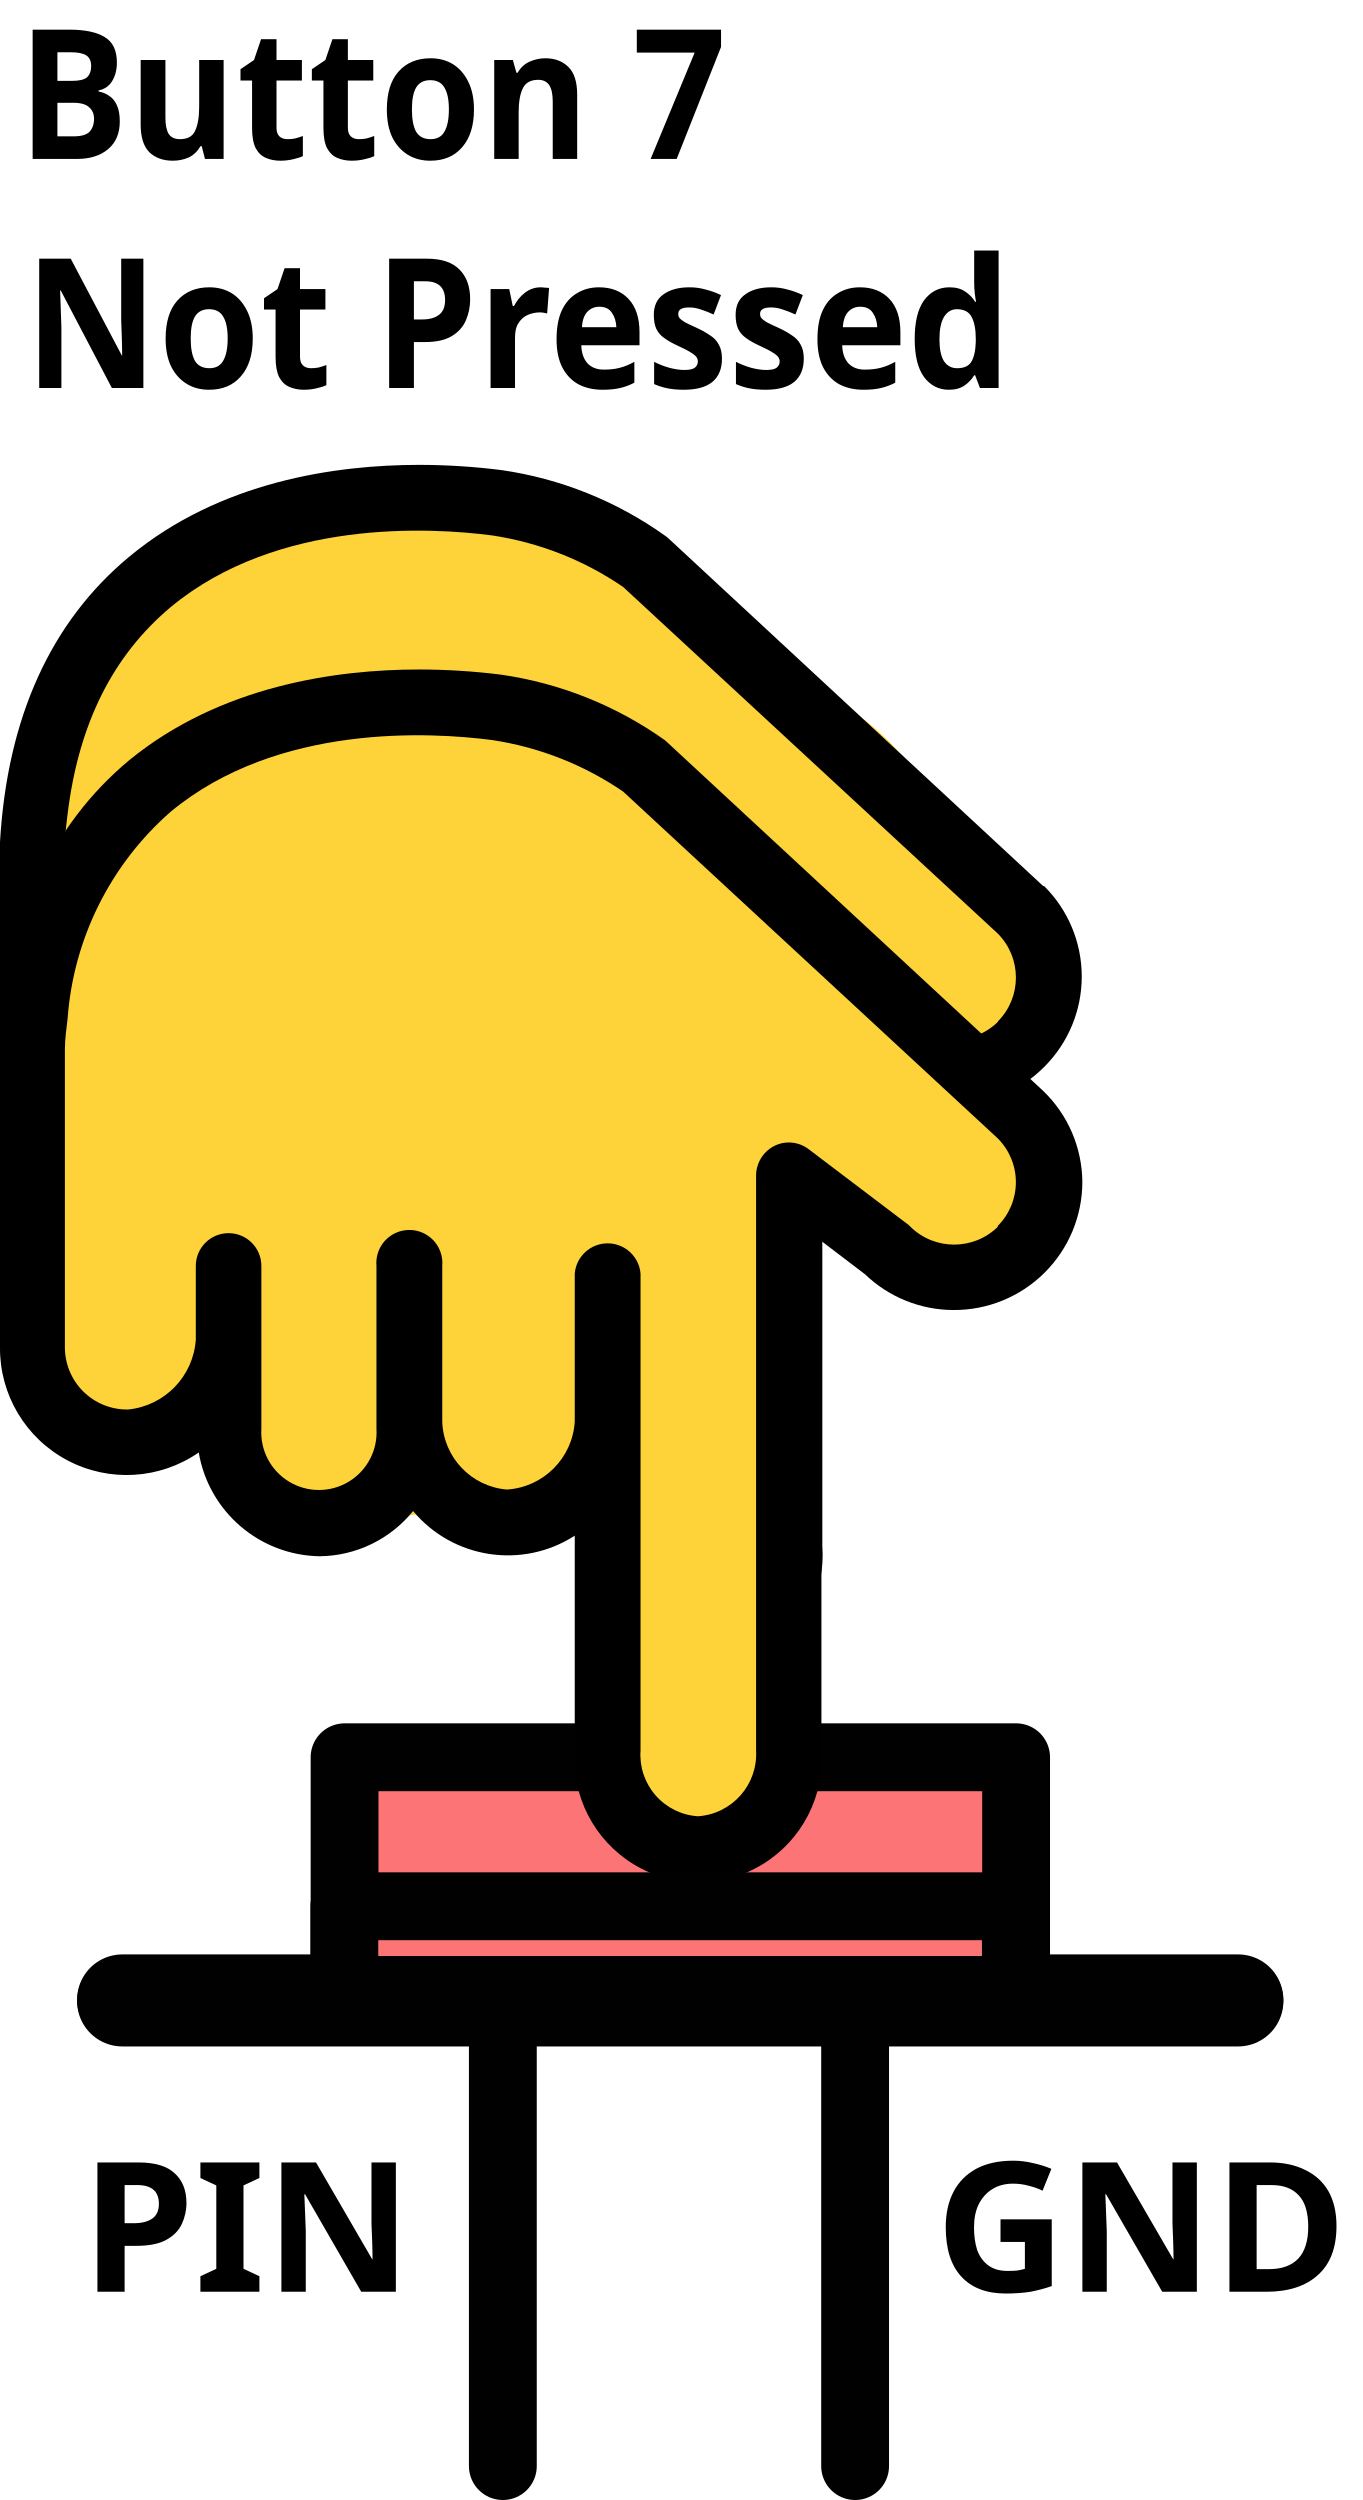
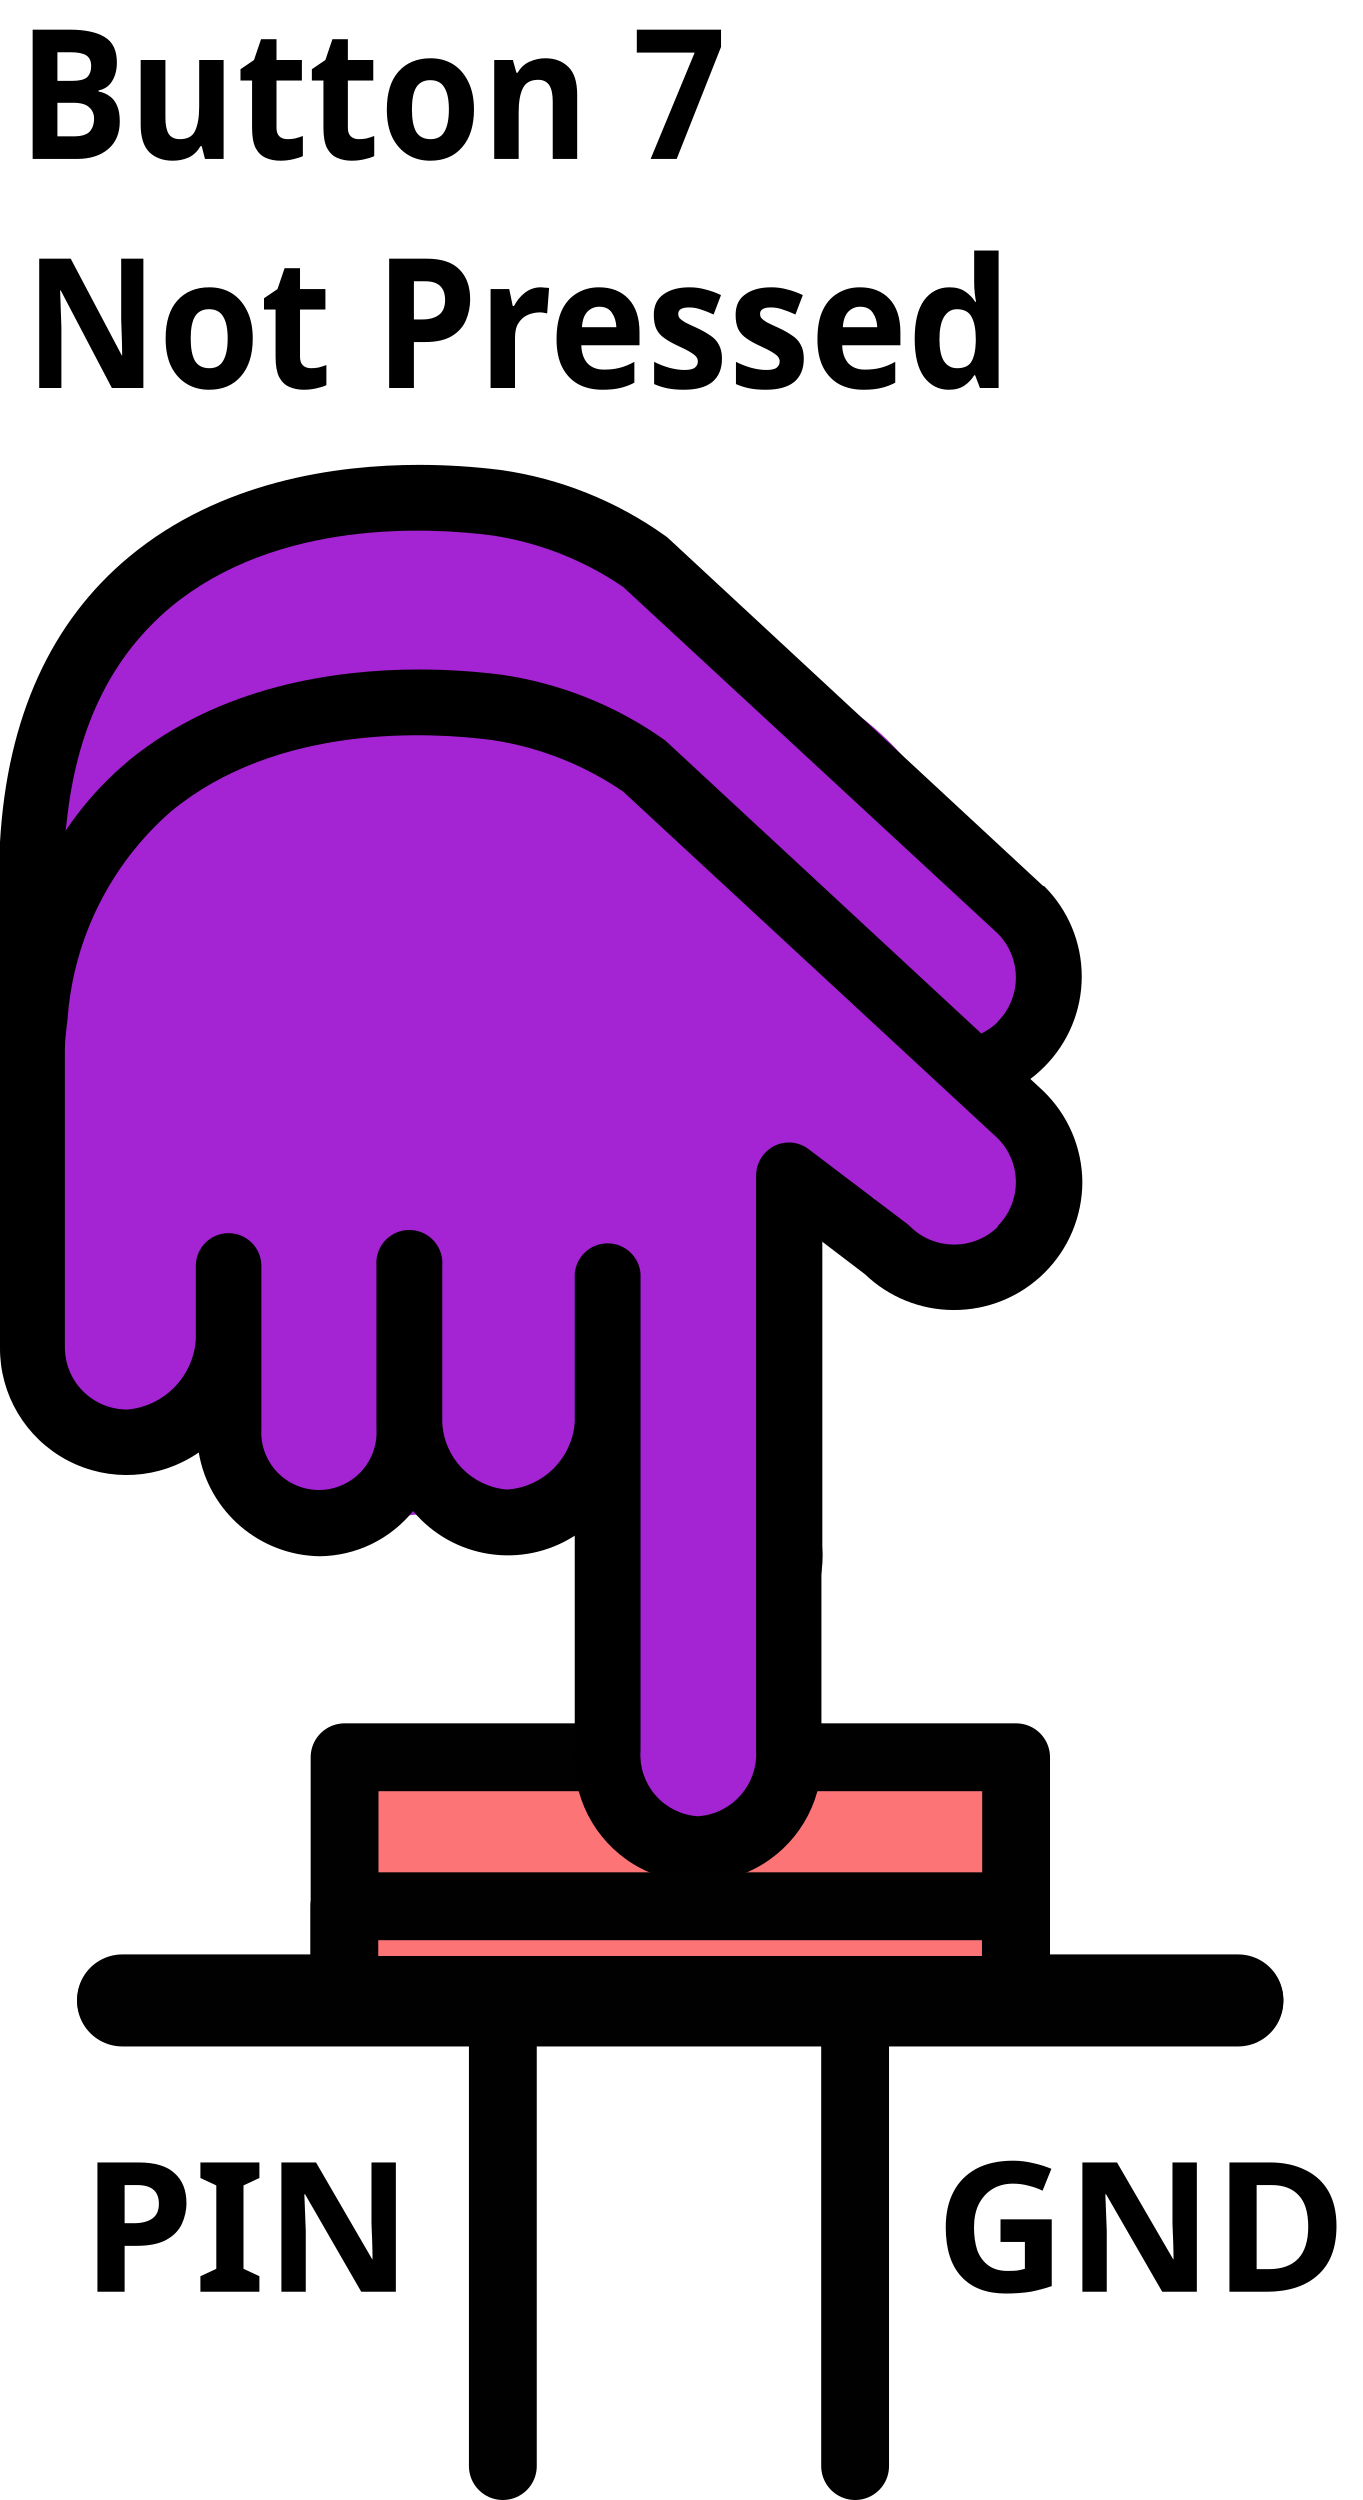
<svg xmlns="http://www.w3.org/2000/svg" width="60.26" height="110.57" viewBox="0 0 60.26 110.57">
  <g id="BUTTON_NOT_PRESSED">
    <g>
-       <path d="M58,49.7a8,8,0,0,0-4-4.23,3.28,3.28,0,0,0-.12-.88c-1.19-4.41-6.4-7.41-11.06-8.32a3.72,3.72,0,0,0-.75-.8c-1.63-1.34-3.32-3.23-5.37-3.88a21.06,21.06,0,0,0-3-.31c-1.21-.2-2.35-.74-3.57-.85-2.16-.2-4.31,1-6.27,1.88-.65.14-1.3.29-1.94.48A19.32,19.32,0,0,0,19.51,34a3.32,3.32,0,0,0-.74.14l-.11,0a3.76,3.76,0,0,0-2.36,2.1,3.94,3.94,0,0,0-1.62,1.29c-2.21,2.93-1.1,7-1.12,10.44,0,4.34-.14,8.61,1.37,12.74,1,2.74,4.72,3.56,6.45,1.5,0,.17,0,.33,0,.5.11,1.85,1.62,4,3.73,3.74,2.31-.24,4.71-.7,7-.73,1.7,0,3.08.51,4.76-.1A4.32,4.32,0,0,0,38,65.06c0,.54.08,1.08.1,1.64a33.18,33.18,0,0,0,1,5.27c0,1.67-.07,3.35-.11,5-.1,4.81,7.37,4.81,7.48,0l0-1.63a3.54,3.54,0,0,0,.29-1.68,17.16,17.16,0,0,0-.21-1.91q.16-8.07.34-16.14c0-1.47.16-3,.24-4.6l.18.06c.86.19,3.85,1.66,3.44.6C52.52,56.13,59.75,54.2,58,49.7Z" transform="translate(-12.13 -7.81)" fill="#fdd339" />
+       <path id="COLOR_BTN_NOT_PRESSED" d="M58,49.7a8,8,0,0,0-4-4.23,3.28,3.28,0,0,0-.12-.88c-1.19-4.41-6.4-7.41-11.06-8.32a3.72,3.72,0,0,0-.75-.8c-1.63-1.34-3.32-3.23-5.37-3.88a21.06,21.06,0,0,0-3-.31c-1.21-.2-2.35-.74-3.57-.85-2.16-.2-4.31,1-6.27,1.88-.65.14-1.3.29-1.94.48A19.32,19.32,0,0,0,19.51,34a3.32,3.32,0,0,0-.74.14l-.11,0a3.76,3.76,0,0,0-2.36,2.1,3.94,3.94,0,0,0-1.62,1.29c-2.21,2.93-1.1,7-1.12,10.44,0,4.34-.14,8.61,1.37,12.74,1,2.74,4.72,3.56,6.45,1.5,0,.17,0,.33,0,.5.11,1.85,1.62,4,3.73,3.74,2.31-.24,4.71-.7,7-.73,1.7,0,3.08.51,4.76-.1A4.32,4.32,0,0,0,38,65.06c0,.54.08,1.08.1,1.64a33.18,33.18,0,0,0,1,5.27c0,1.67-.07,3.35-.11,5-.1,4.81,7.37,4.81,7.48,0l0-1.63a3.54,3.54,0,0,0,.29-1.68,17.16,17.16,0,0,0-.21-1.91q.16-8.07.34-16.14c0-1.47.16-3,.24-4.6l.18.06c.86.19,3.85,1.66,3.44.6C52.52,56.13,59.75,54.2,58,49.7Z" transform="translate(-12.13 -7.81)" fill="#a424d3" />
      <path d="M58.27,47,41.65,31.58l-.11-.08a16.52,16.52,0,0,0-7.24-2.9,29.25,29.25,0,0,0-3.62-.23c-3.71,0-8.81.73-12.82,4.05-3.49,2.89-5.41,7.14-5.73,12.63V58.34A5.61,5.61,0,0,0,20.92,63a5.51,5.51,0,0,0,5.36,4.59,5.36,5.36,0,0,0,4.12-2,5.69,5.69,0,0,0,4.19,2,5.57,5.57,0,0,0,3-.87v9.46a5.47,5.47,0,1,0,10.91,0V53.65l1.93,1.47A5.65,5.65,0,0,0,58.31,55a5.64,5.64,0,0,0,0-8Zm-2,6a2.78,2.78,0,0,1-3.89,0,1,1,0,0,0-.15-.14l-4.33-3.28a1.46,1.46,0,0,0-1.53-.15,1.5,1.5,0,0,0-.81,1.31V76.18a2.57,2.57,0,1,1-5.09,0V55.09a1.46,1.46,0,0,0-2.91,0v6.55a3.21,3.21,0,0,1-3,3,3.12,3.12,0,0,1-2.85-3v-6.9a1.46,1.46,0,1,0-2.91,0v7.2a2.55,2.55,0,1,1-5.09,0v-7.2a1.46,1.46,0,1,0-2.91,0V58a3.32,3.32,0,0,1-3,3.09A2.75,2.75,0,0,1,15,58.34V45.18c0-.47.07-.93.12-1.37.49-4,2-7,4.56-9.15,4.73-3.92,11.52-3.52,14.21-3.17a13.93,13.93,0,0,1,5.8,2.28L56.26,49.1a2.76,2.76,0,0,1,0,3.89Z" transform="translate(-12.13 -7.81)" />
    </g>
    <rect x="15.24" y="77.72" width="29.7" height="10.72" stroke-width="3" stroke="#020101" stroke-linecap="round" stroke-linejoin="round" fill="#fd7476" />
    <line x1="5.41" y1="88.44" x2="54.76" y2="88.44" fill="none" stroke="#020101" stroke-linecap="round" stroke-linejoin="round" stroke-width="4" />
    <path d="M20.37,30.91" transform="translate(-12.13 -7.81)" />
  </g>
  <g id="BUTTON_PRESSED">
    <g>
-       <path d="M58,58.75a8,8,0,0,0-4-4.23,3.73,3.73,0,0,0-.12-.88c-1.2-4.41-6.4-7.41-11.07-8.31a3.49,3.49,0,0,0-.74-.81c-1.63-1.34-3.32-3.23-5.38-3.88a20.92,20.92,0,0,0-3-.31c-1.21-.2-2.35-.74-3.58-.85-2.15-.2-4.31,1-6.26,1.88-.66.14-1.31.29-1.94.49A17,17,0,0,0,19.51,43a3.22,3.22,0,0,0-.74.14l-.11,0a3.72,3.72,0,0,0-2.36,2.11,3.83,3.83,0,0,0-1.62,1.28c-2.22,2.93-1.1,7-1.12,10.44,0,4.34-.14,8.61,1.37,12.74,1,2.74,4.72,3.56,6.45,1.5,0,.17,0,.33,0,.5.12,1.86,1.63,4,3.74,3.74,2.31-.24,4.7-.7,7-.73,1.71,0,3.08.51,4.77-.1A4.32,4.32,0,0,0,38,74.11c0,.54.08,1.08.1,1.64a34.32,34.32,0,0,0,1,5.27c0,1.67-.07,3.35-.1,5-.1,4.81,7.37,4.81,7.47,0,0-.54,0-1.08,0-1.62a3.73,3.73,0,0,0,.29-1.69,15.09,15.09,0,0,0-.22-1.91q.18-8.07.35-16.14c0-1.46.16-3,.24-4.6l.18.06c.86.2,3.85,1.66,3.44.6C52.51,65.18,59.74,63.25,58,58.75Z" transform="translate(-12.13 -7.81)" fill="#fdd339" />
+       <path id="COLOR_BTN_PRESSED" d="M58,58.75a8,8,0,0,0-4-4.23,3.73,3.73,0,0,0-.12-.88c-1.2-4.41-6.4-7.41-11.07-8.31a3.49,3.49,0,0,0-.74-.81c-1.63-1.34-3.32-3.23-5.38-3.88a20.92,20.92,0,0,0-3-.31c-1.21-.2-2.35-.74-3.58-.85-2.15-.2-4.31,1-6.26,1.88-.66.14-1.31.29-1.94.49A17,17,0,0,0,19.51,43a3.22,3.22,0,0,0-.74.14l-.11,0a3.72,3.72,0,0,0-2.36,2.11,3.83,3.83,0,0,0-1.62,1.28c-2.22,2.93-1.1,7-1.12,10.44,0,4.34-.14,8.61,1.37,12.74,1,2.74,4.72,3.56,6.45,1.5,0,.17,0,.33,0,.5.12,1.86,1.63,4,3.74,3.74,2.31-.24,4.7-.7,7-.73,1.71,0,3.08.51,4.77-.1A4.32,4.32,0,0,0,38,74.11c0,.54.08,1.08.1,1.64a34.32,34.32,0,0,0,1,5.27c0,1.67-.07,3.35-.1,5-.1,4.81,7.37,4.81,7.47,0,0-.54,0-1.08,0-1.62a3.73,3.73,0,0,0,.29-1.69,15.09,15.09,0,0,0-.22-1.91q.18-8.07.35-16.14c0-1.46.16-3,.24-4.6l.18.06c.86.2,3.85,1.66,3.44.6C52.51,65.18,59.74,63.25,58,58.75Z" transform="translate(-12.13 -7.81)" fill="#a424d3" />
      <path d="M58.27,56.06,41.64,40.64l-.1-.09a16.58,16.58,0,0,0-7.24-2.9,29.3,29.3,0,0,0-3.63-.23c-3.71,0-8.8.73-12.81,4-3.49,2.9-5.42,7.14-5.73,12.63V67.39a5.6,5.6,0,0,0,8.79,4.66,5.51,5.51,0,0,0,5.35,4.59,5.38,5.38,0,0,0,4.13-2,5.46,5.46,0,0,0,7.15,1.09v9.46a5.47,5.47,0,1,0,10.91,0V62.7l1.93,1.47a5.66,5.66,0,0,0,3.91,1.58A5.67,5.67,0,0,0,60,60.09,5.65,5.65,0,0,0,58.27,56.06Zm-2,6a2.76,2.76,0,0,1-3.88,0,.64.64,0,0,0-.15-.13l-4.34-3.29a1.44,1.44,0,0,0-1.52-.15,1.48,1.48,0,0,0-.81,1.31V85.23A2.76,2.76,0,0,1,43,88.14a2.72,2.72,0,0,1-2.54-2.91V64.14a1.46,1.46,0,0,0-2.91,0v6.55a3.21,3.21,0,0,1-3,3,3.12,3.12,0,0,1-2.86-3v-6.9a1.46,1.46,0,1,0-2.91,0V71a2.55,2.55,0,1,1-5.09,0v-7.2a1.45,1.45,0,1,0-2.9,0v3.26a3.33,3.33,0,0,1-3,3.09A2.75,2.75,0,0,1,15,67.39V54.23c0-.47.07-.93.12-1.37a13.46,13.46,0,0,1,4.56-9.15c4.73-3.92,11.51-3.52,14.21-3.17a13.93,13.93,0,0,1,5.8,2.28L56.25,58.15a2.74,2.74,0,0,1,0,3.89Z" transform="translate(-12.13 -7.81)" />
    </g>
    <rect x="15.23" y="84.31" width="29.7" height="4.2" stroke-width="3" stroke="#020101" stroke-linecap="round" stroke-linejoin="round" fill="#fd7476" />
    <line x1="5.41" y1="88.51" x2="54.76" y2="88.51" fill="none" stroke="#020101" stroke-linecap="round" stroke-linejoin="round" stroke-width="4" />
    <path d="M20.36,28" transform="translate(-12.13 -7.81)" />
  </g>
  <g id="TEXT">
    <text id="PRESSED_STATE" transform="translate(1.08 17.16) scale(0.91 1)" font-size="8" font-family="Biryani-SemiBold, Biryani" font-weight="600">Not Pressed</text>
    <text id="BUTTON_TEXT" transform="translate(0.79 7.03) scale(0.91 1)" font-size="8" font-family="Biryani-SemiBold, Biryani" font-weight="600">Button 7 </text>
    <text transform="translate(3.59 101.36)" font-size="8" font-family="Biryani-SemiBold, Biryani" font-weight="600">PIN</text>
    <text transform="translate(41.36 101.36)" font-size="8" font-family="Biryani-SemiBold, Biryani" font-weight="600">GND</text>
  </g>
  <g id="WIRES">
    <line id="PIN_WIRE" x1="22.24" y1="88.44" x2="22.24" y2="109.07" fill="none" stroke="#020101" stroke-linecap="round" stroke-miterlimit="10" stroke-width="3" />
    <line id="GND_WIRE" x1="37.82" y1="88.44" x2="37.82" y2="109.07" fill="none" stroke="#020101" stroke-linecap="round" stroke-miterlimit="10" stroke-width="3" />
  </g>
</svg>
